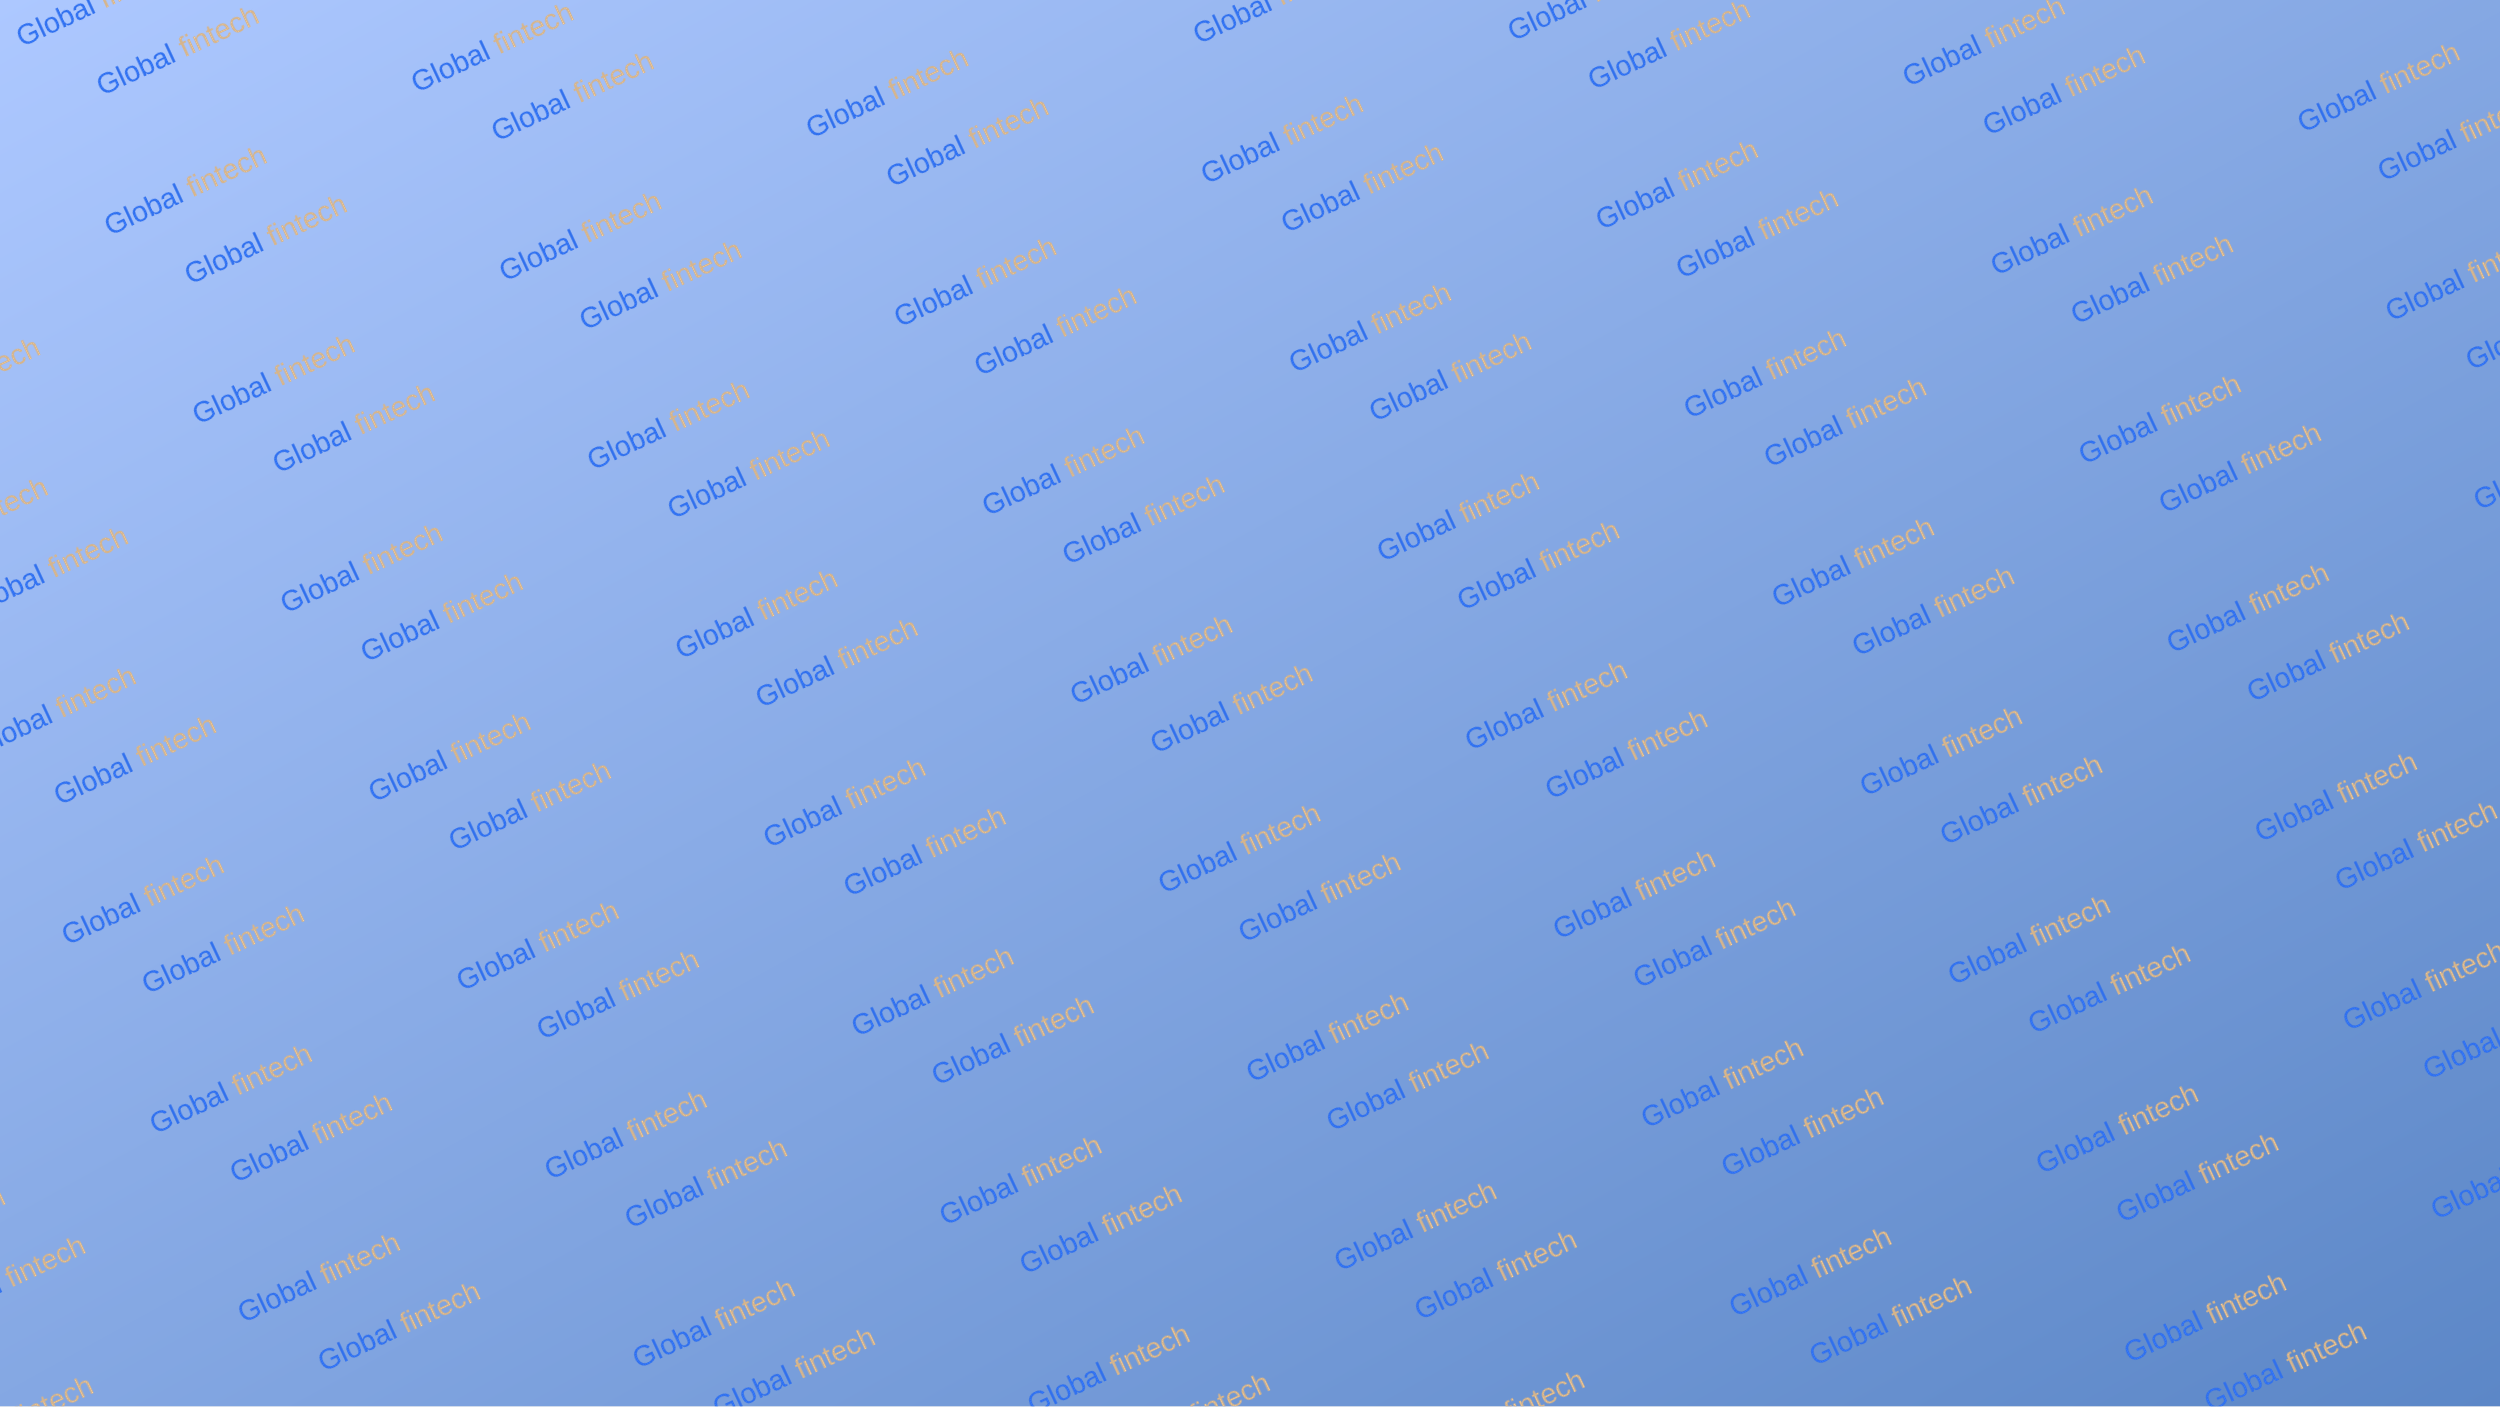
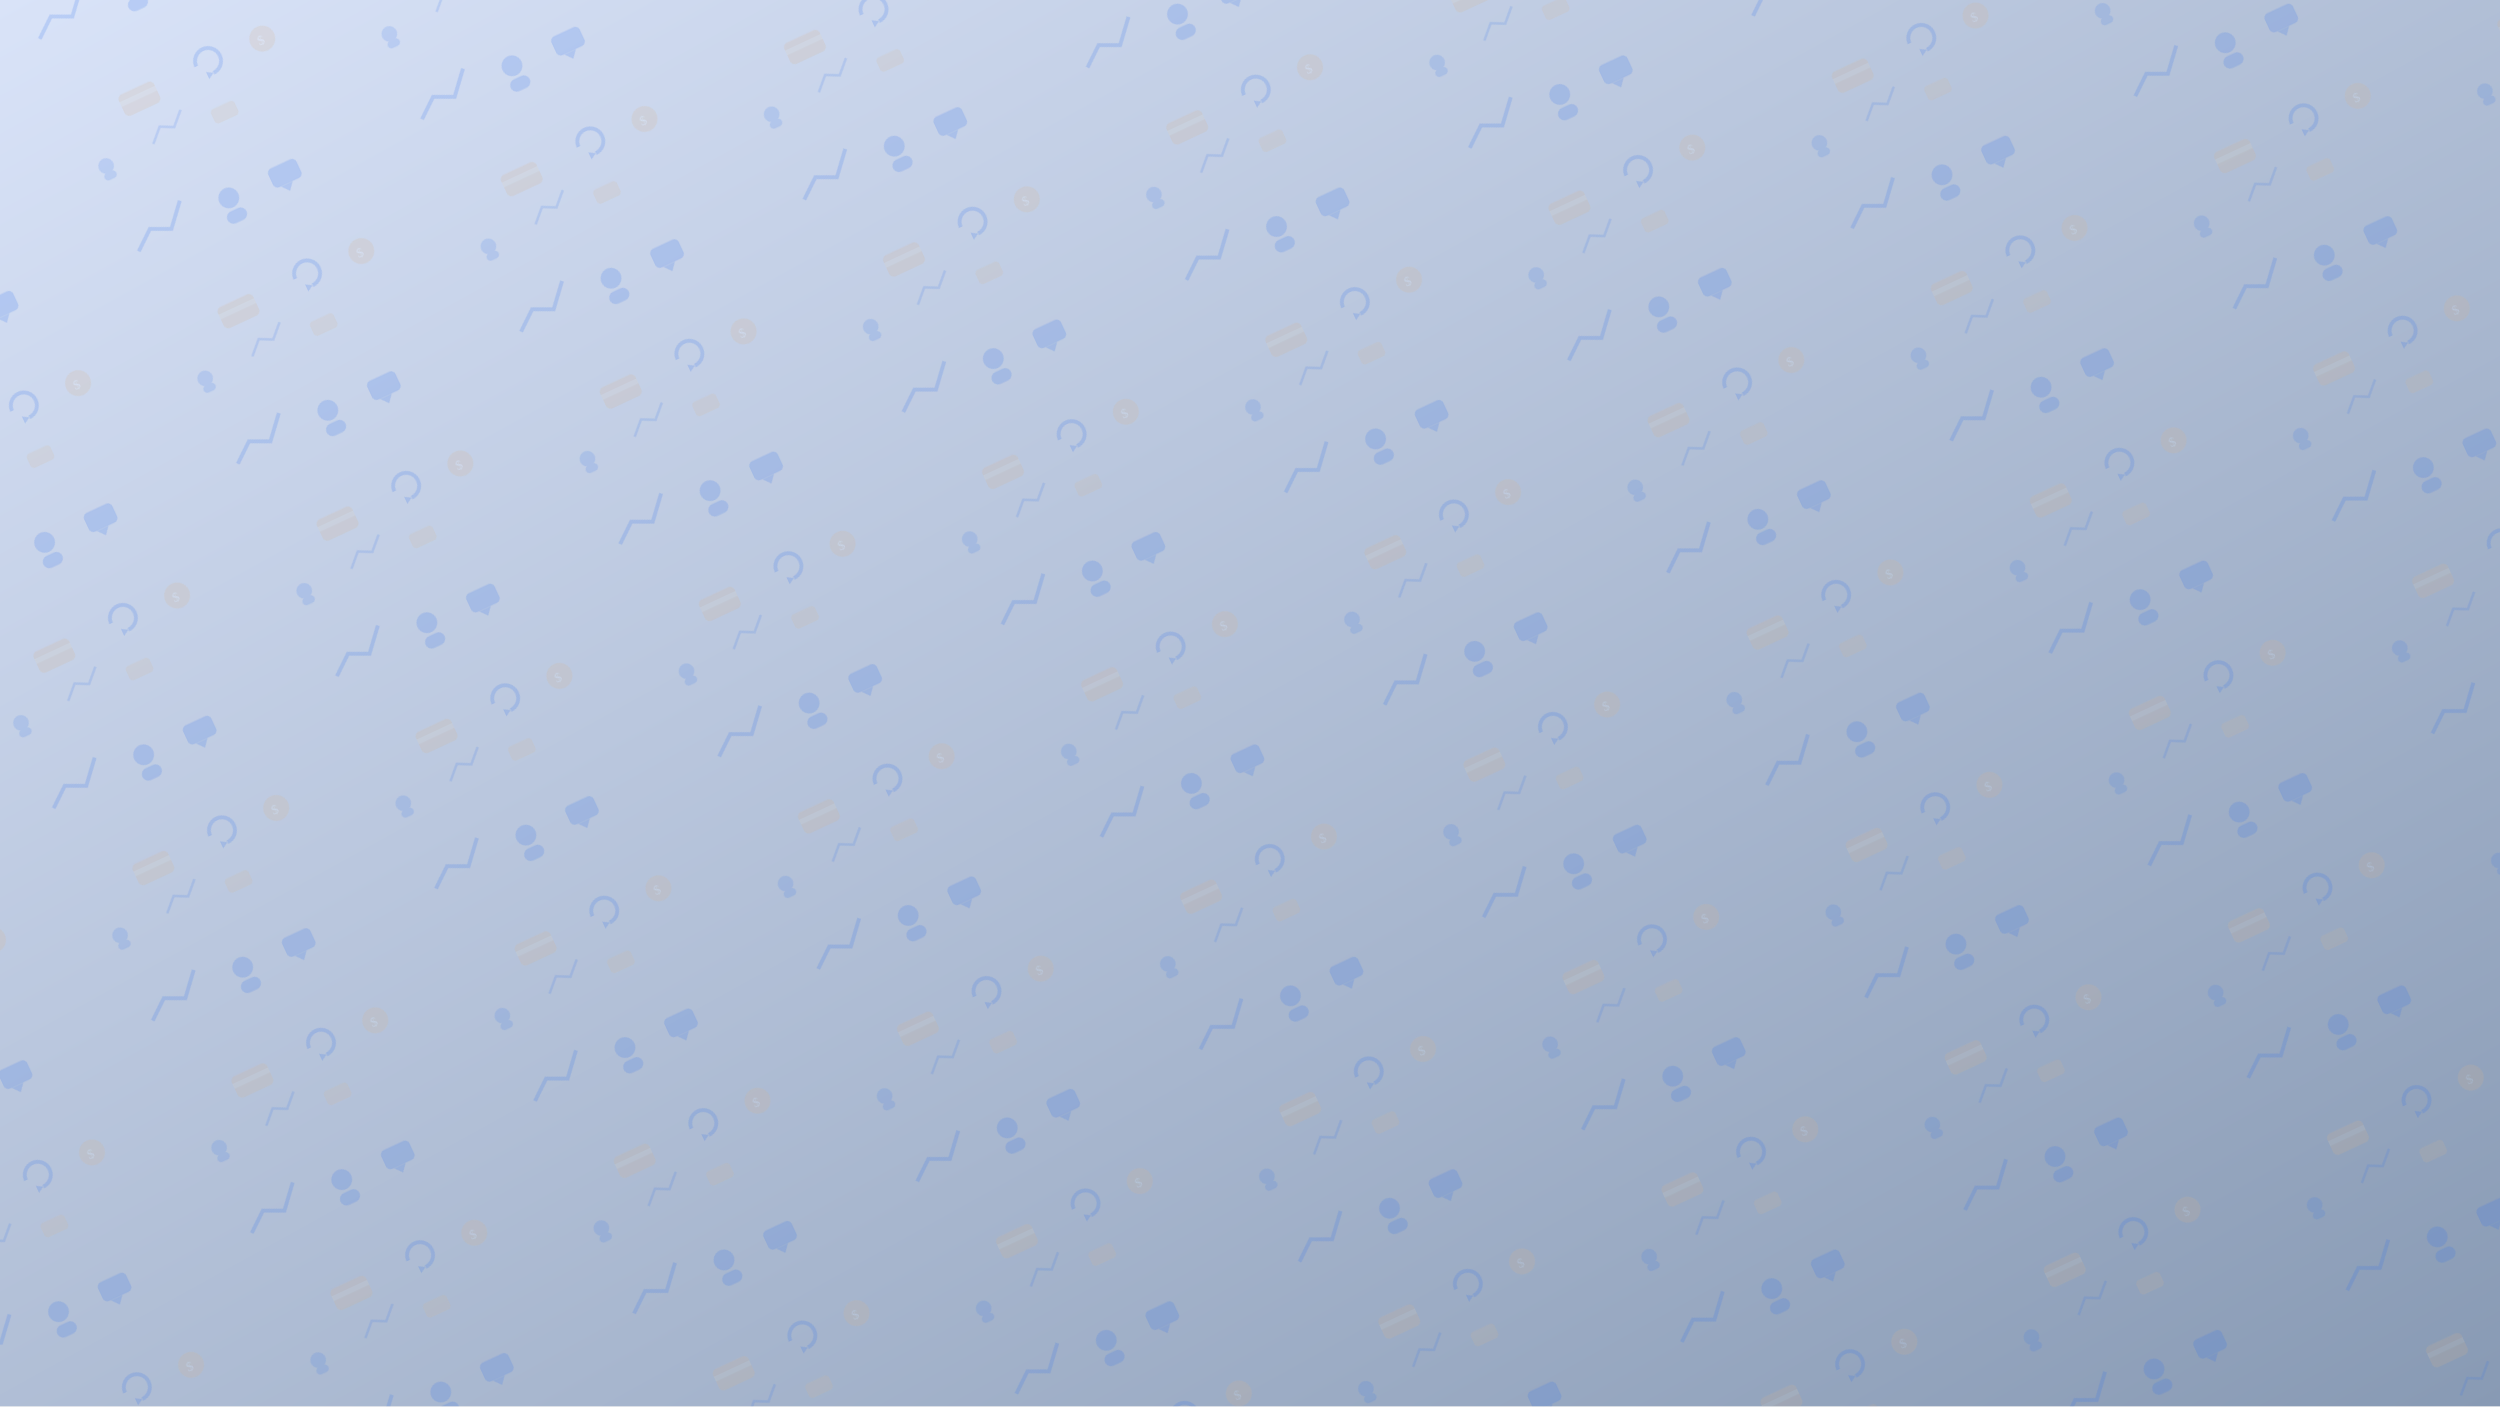
<svg xmlns="http://www.w3.org/2000/svg" width="1920" height="1080" viewBox="0 0 1920 1080" preserveAspectRatio="xMidYMid slice">
  <defs>
    <linearGradient id="bg" x1="0" y1="0" x2="1" y2="1">
-       <stop offset="0%" stop-color="#adc8ff" />
-       <stop offset="100%" stop-color="#5c87c7" />
+       <stop offset="0%" stop-color="#d9e3f8" />
+       <stop offset="100%" stop-color="#889ab4" />
    </linearGradient>
-     <pattern id="patternText" width="260" height="160" patternUnits="userSpaceOnUse" patternTransform="rotate(-25)">
-       <text x="0" y="40" font-size="22" font-family="Segoe UI, Arial, sans-serif">
-         <tspan fill="#2f6fed" opacity="0.22">Global</tspan>
-         <tspan fill="#d6b48a" opacity="0.22"> fintech</tspan>
-       </text>
-       <text x="40" y="100" font-size="22" font-family="Segoe UI, Arial, sans-serif">
-         <tspan fill="#2f6fed" opacity="0.22">Global</tspan>
-         <tspan fill="#d6b48a" opacity="0.22"> fintech</tspan>
-       </text>
+     <pattern id="patternIcons" width="240" height="180" patternUnits="userSpaceOnUse" patternTransform="rotate(-25)">
+       <g opacity="0.18">
+         <polyline points="15,40 30,28 45,35 60,18" fill="none" stroke="#2f6fed" stroke-width="3" />
+         <circle cx="95" cy="32" r="8" fill="#2f6fed" />
+         <rect x="87" y="42" width="16" height="10" rx="5" fill="#2f6fed" />
+         <rect x="130" y="25" width="24" height="16" rx="4" fill="#2f6fed" />
+         <polygon points="135,41 140,47 145,41" fill="#2f6fed" />
+       </g>
+       <g opacity="0.18">
+         <rect x="50" y="105" width="30" height="18" rx="4" fill="#d6b48a" />
+         <rect x="50" y="110" width="30" height="4" fill="#fff" opacity="0.4" />
+         <path d="M115 110 A10 10 0 1 1 125 120" stroke="#2f6fed" stroke-width="3" fill="none" />
+         <polygon points="125,120 120,117 120,123" fill="#2f6fed" />
+         <circle cx="170" cy="112" r="10" fill="#d6b48a" />
+         <text x="166" y="116" font-size="10" fill="#fff">$</text>
+       </g>
+       <g opacity="0.15">
+         <circle cx="20" cy="150" r="6" fill="#2f6fed" />
+         <rect x="15" y="155" width="10" height="6" rx="3" fill="#2f6fed" />
+         <polyline points="60,150 70,140 80,145 90,135" fill="none" stroke="#2f6fed" stroke-width="2" />
+         <rect x="110" y="145" width="20" height="12" rx="3" fill="#d6b48a" />
+       </g>
    </pattern>
  </defs>
  <rect width="100%" height="100%" fill="url(#bg)" />
-   <rect width="100%" height="100%" fill="url(#patternText)" />
+   <rect width="100%" height="100%" fill="url(#patternIcons)" />
</svg>
